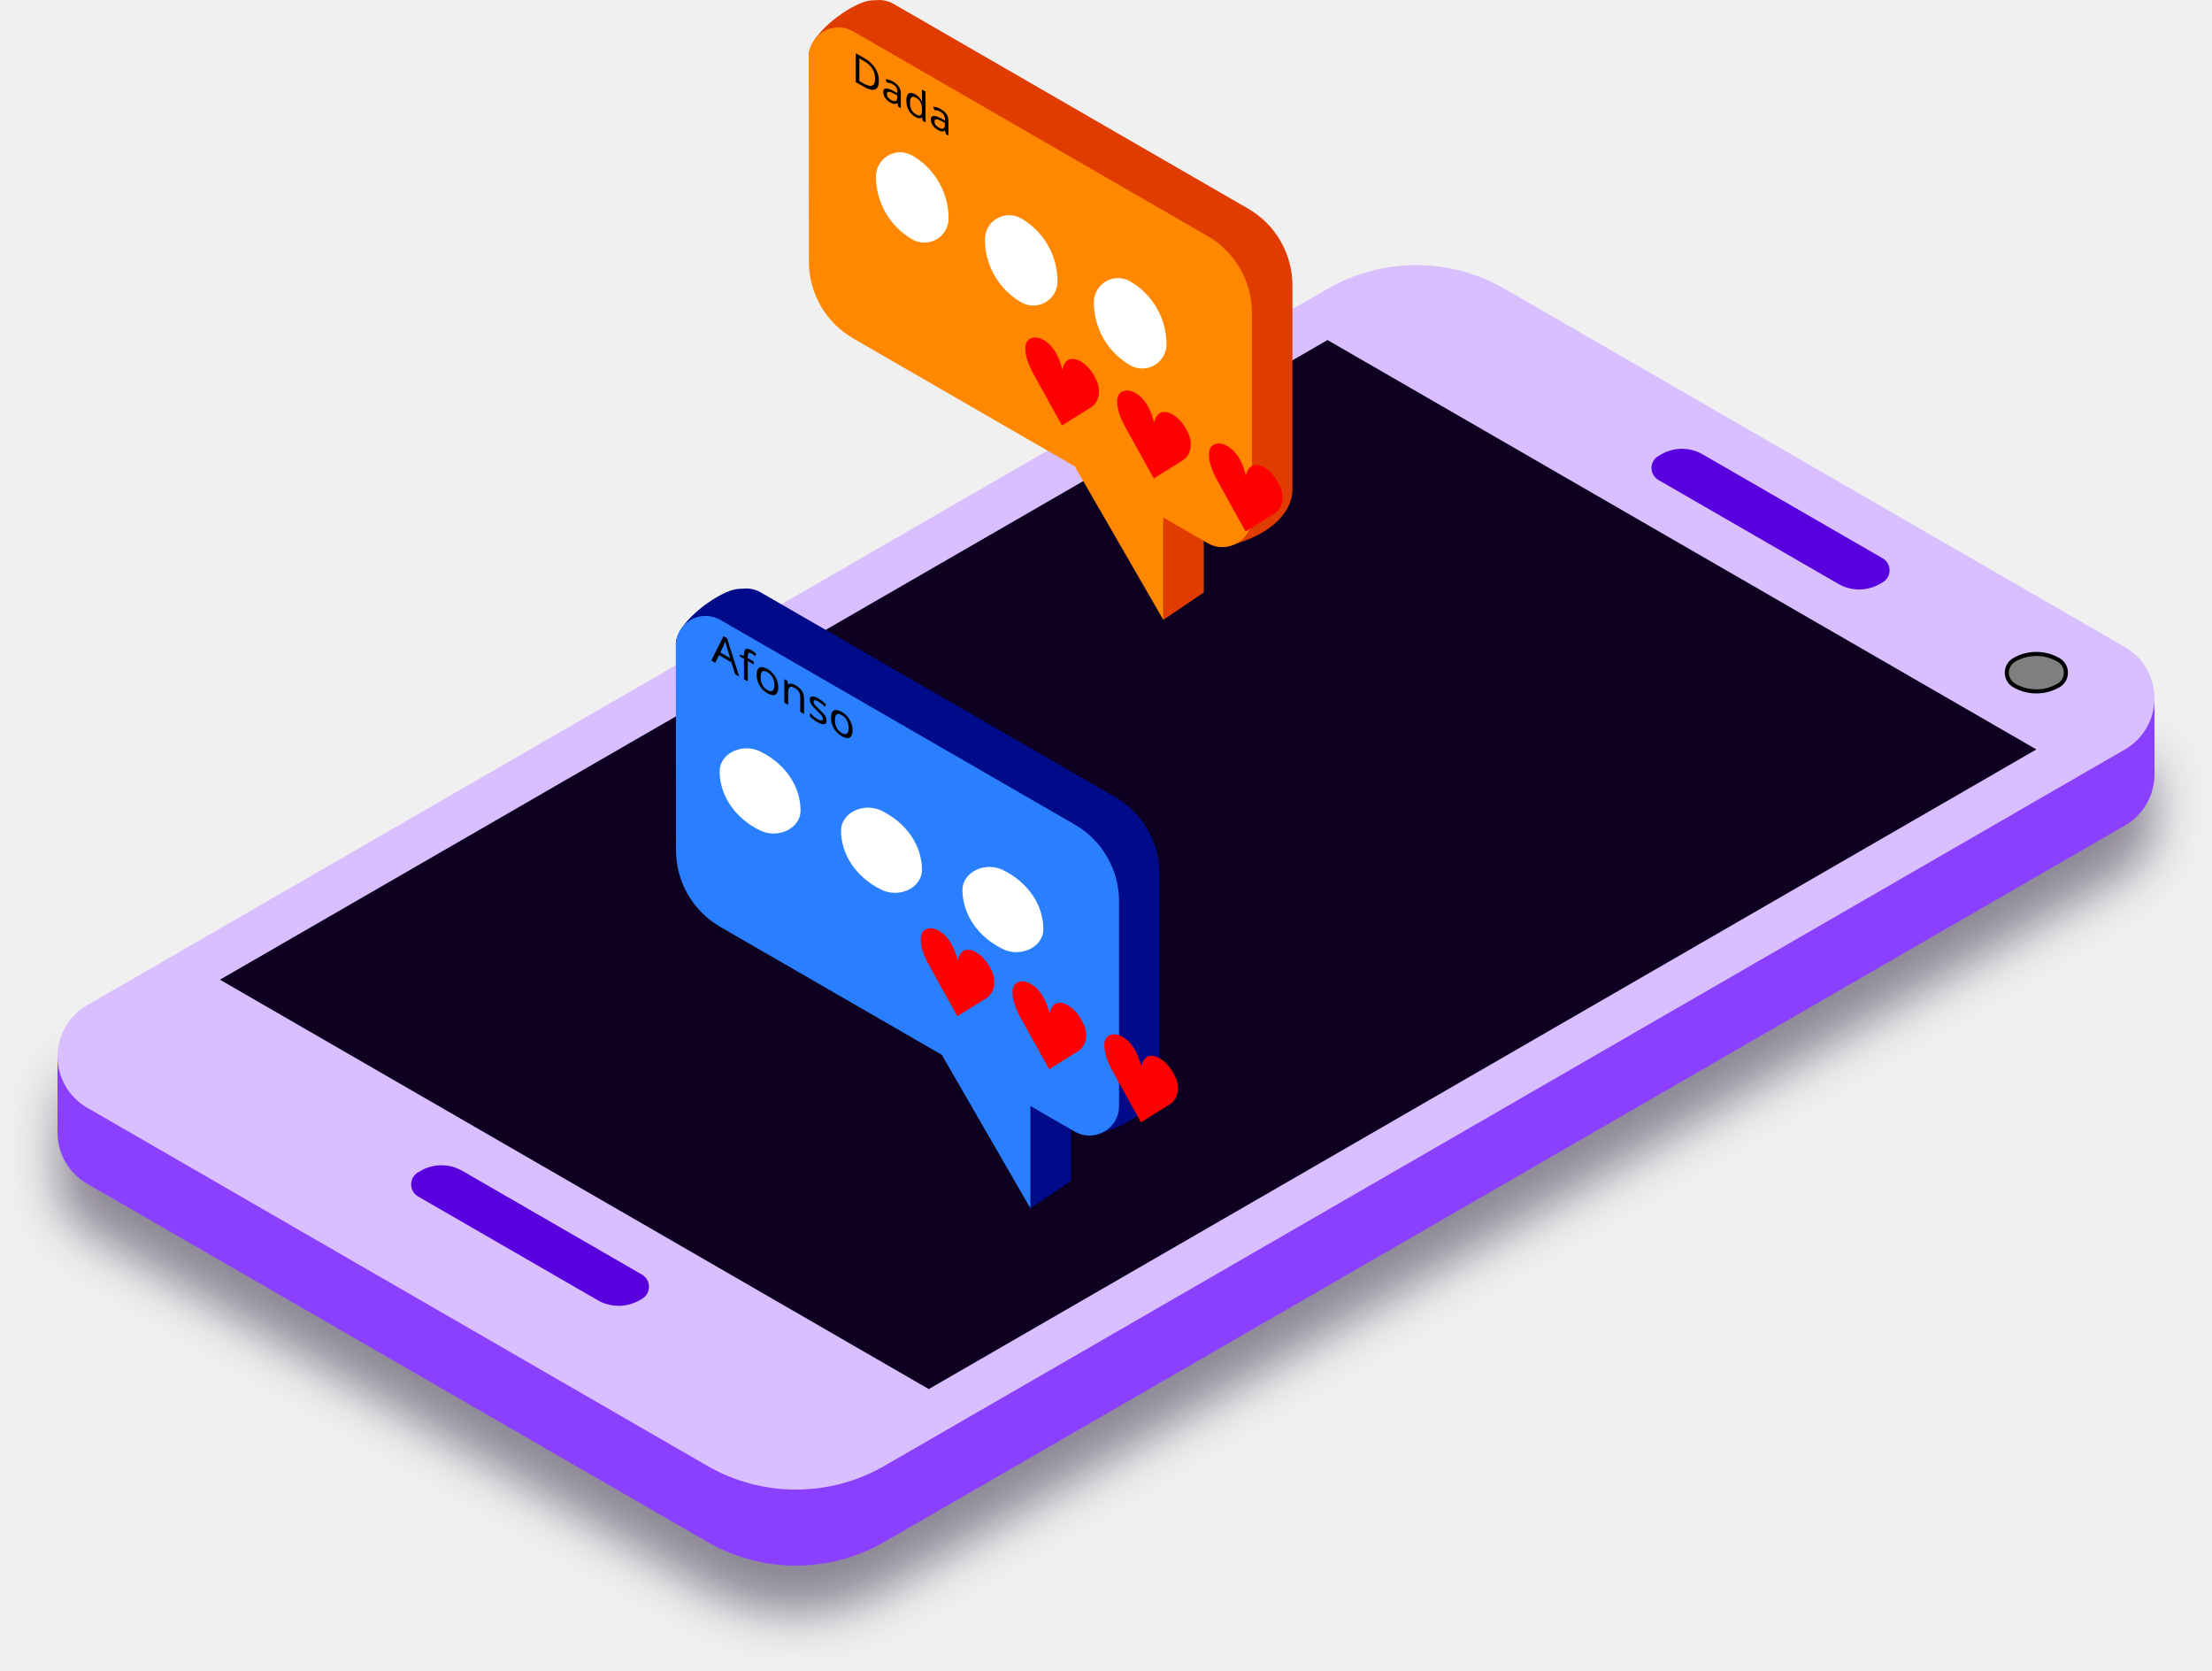
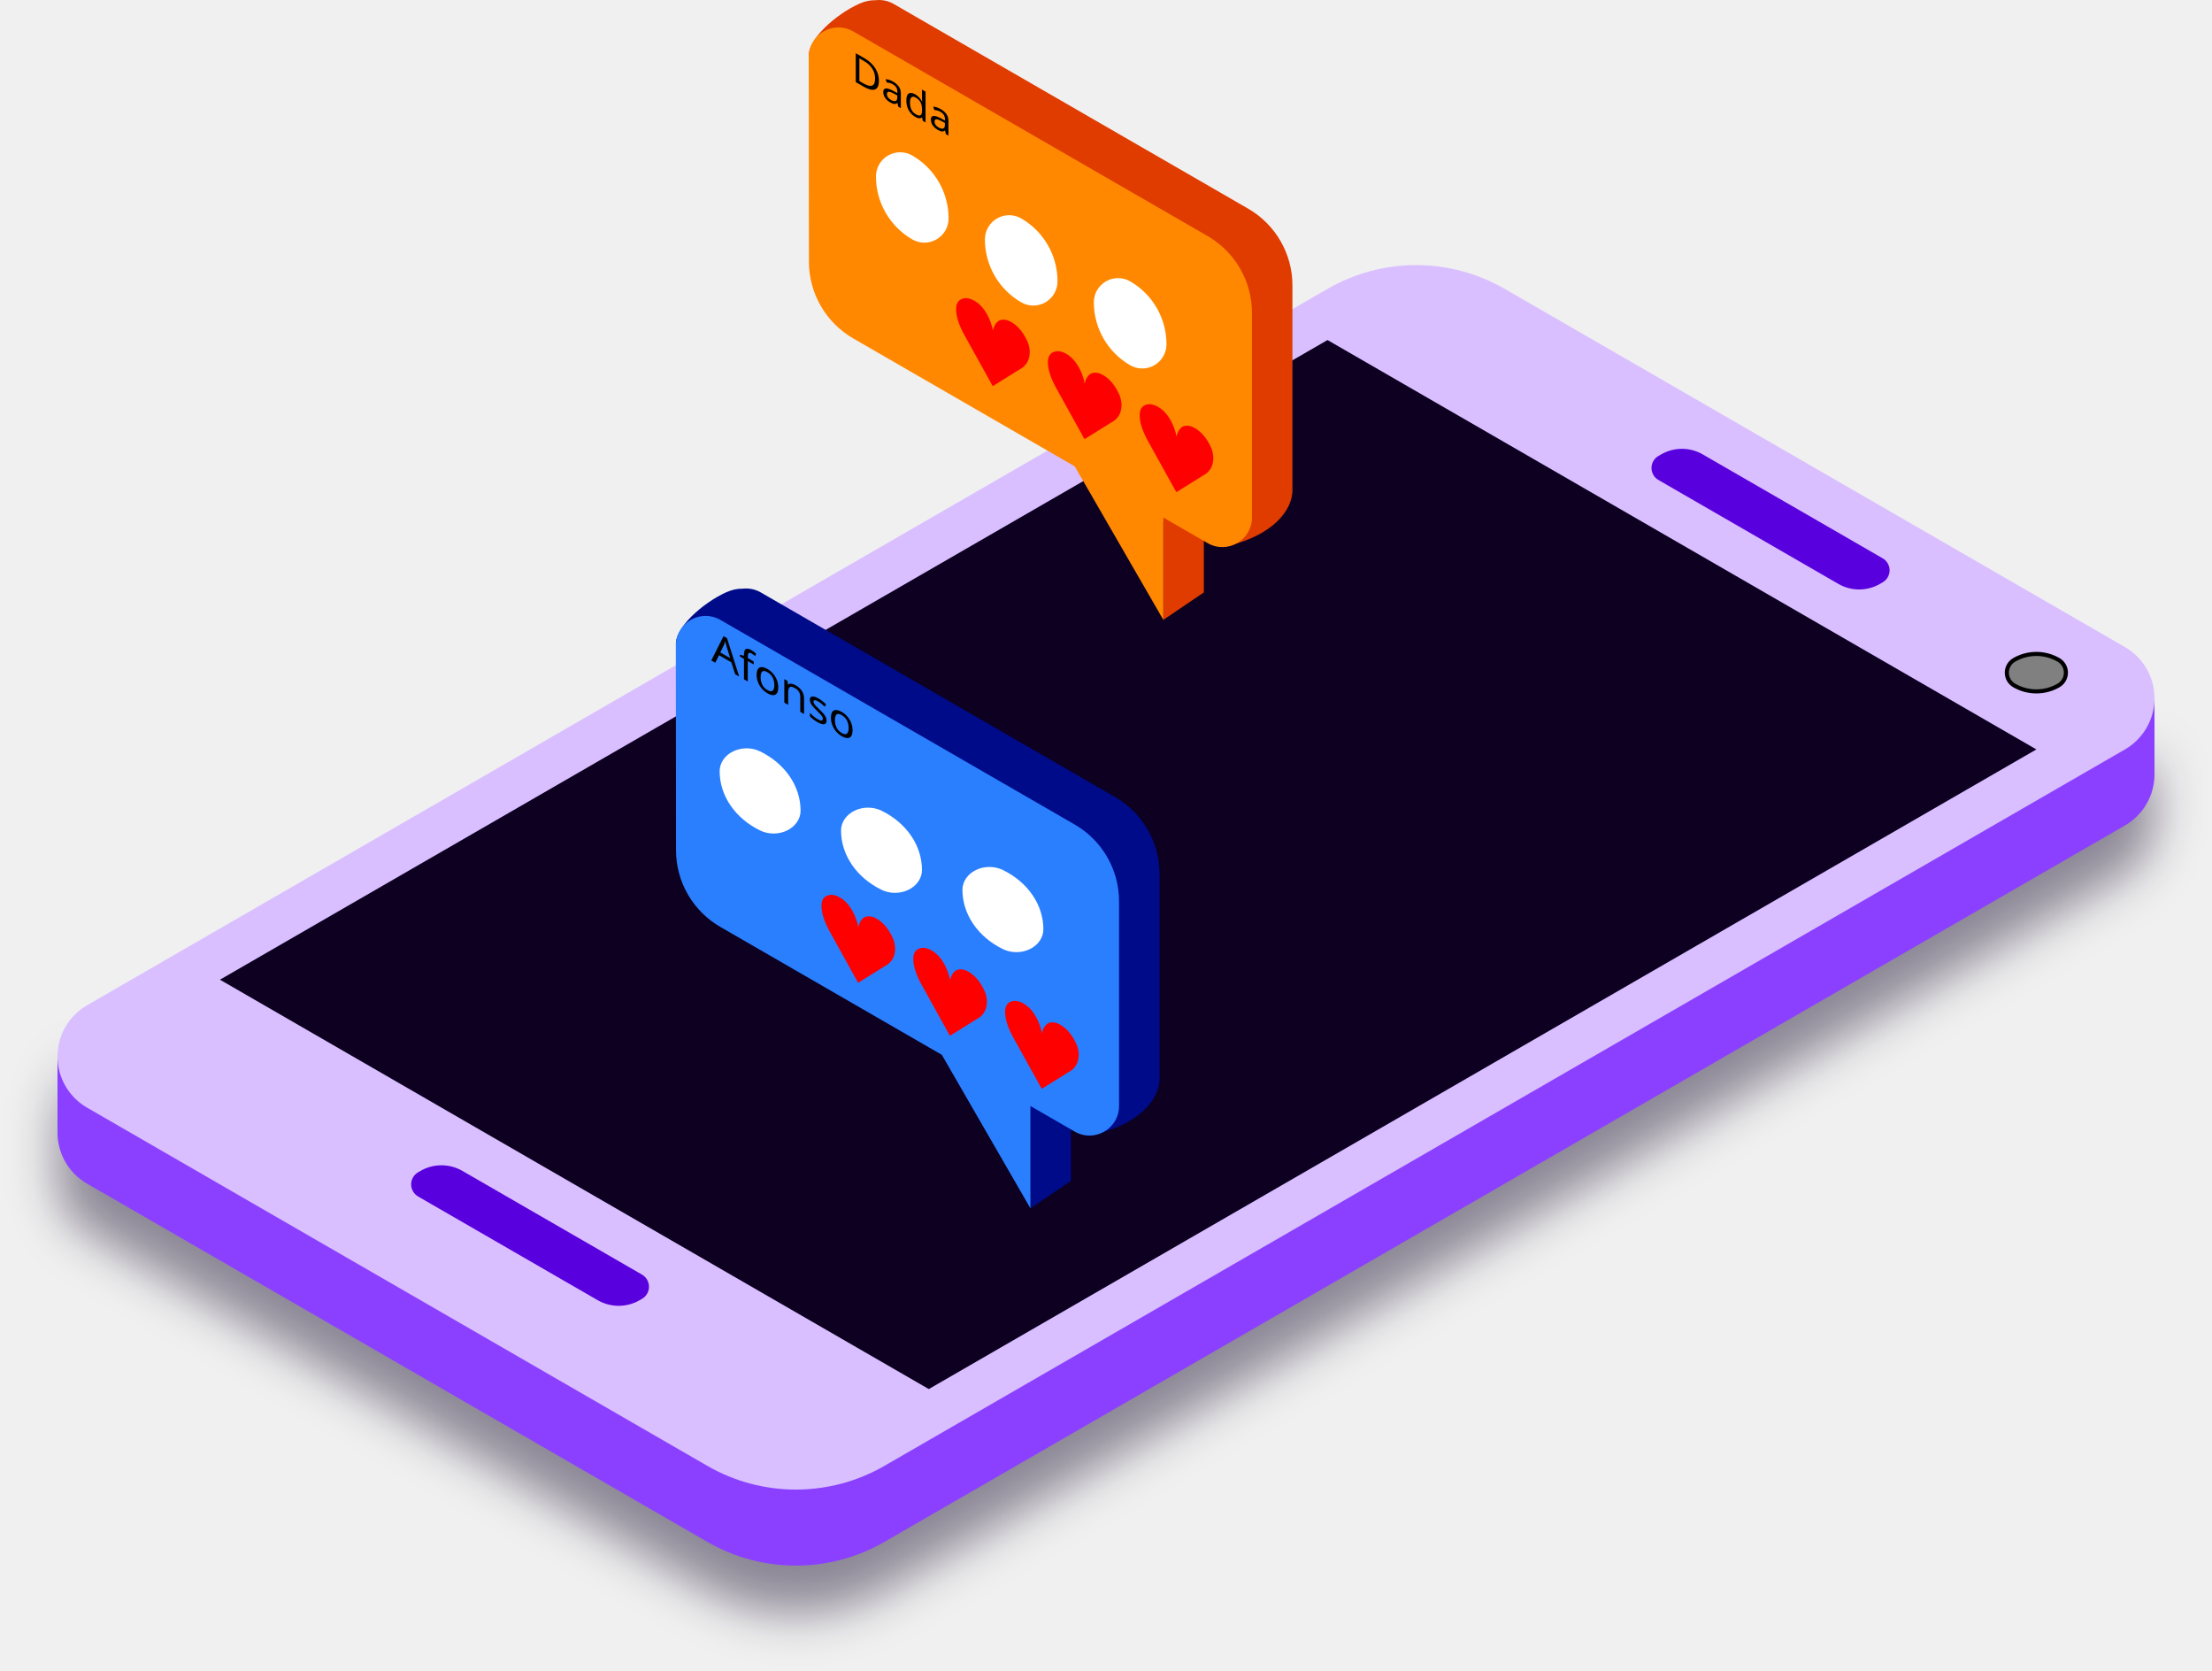
<svg xmlns="http://www.w3.org/2000/svg" width="572.027mm" height="431.9mm" viewBox="0 0 572.027 431.9" version="1.1" id="svg8">
  <defs id="defs2">
    <filter height="1.094" y="-0.047" width="1.055" x="-0.027" id="filter1870" style="color-interpolation-filters:sRGB">
      <feGaussianBlur id="feGaussianBlur1872" stdDeviation="6.196" />
    </filter>
  </defs>
  <g transform="translate(182.903,193.7437)" id="layer1">
    <g id="g1881">
      <path d="m 183.324,-93.263 a 45.827,45.827 0 0 0 -22.929,6.14 L -160.395,98.084 V 78.43 l -7.638,13.229 v 19.655 l 5.3e-4,-0.001 a 15.276,15.276 0 0 0 7.637,13.23 L 0,217.147 a 45.827,45.827 0 0 0 45.827,0 L 366.617,31.939 v 0 a 15.276,15.276 0 0 0 7.638,-13.229 15.276,15.276 0 0 0 0,-5.3e-4 V -0.945 l -4.884,8.458 A 15.276,15.276 0 0 0 366.617,5.481 L 206.222,-87.124 a 45.827,45.827 0 0 0 -22.898,-6.14 z" style="fill:#0d0021;fill-opacity:0.435;stroke:none;stroke-width:0.265px;stroke-linecap:butt;stroke-linejoin:miter;stroke-opacity:1;filter:url(#filter1870)" id="path1696" />
      <path id="path849" style="fill:#8b40ff;fill-opacity:1;stroke:none;stroke-width:0.265px;stroke-linecap:butt;stroke-linejoin:miter;stroke-opacity:1" d="m 183.324,-105.548 a 45.827,45.827 0 0 0 -22.929,6.14 L -160.395,85.8 V 66.146 l -7.638,13.229 v 19.655 l 5.3e-4,-0.001 a 15.276,15.276 0 0 0 7.637,13.23 L 0,204.863 a 45.827,45.827 0 0 0 45.827,0 L 366.617,19.655 v 0 a 15.276,15.276 0 0 0 7.638,-13.229 15.276,15.276 0 0 0 0,-5.292e-4 v -19.655 l -4.884,8.458 A 15.276,15.276 0 0 0 366.617,-6.804 L 206.222,-99.408 a 45.827,45.827 0 0 0 -22.898,-6.14 z" />
      <path style="fill:#d9bfff;fill-opacity:1;stroke:none;stroke-width:0.265px;stroke-linecap:butt;stroke-linejoin:miter;stroke-opacity:1" d="M 6.453836e-6,185.208 -160.395,92.604 a 15.276,15.276 0 0 1 0,-26.458 L 160.395,-119.063 a 45.827,45.827 0 0 1 45.827,0 l 160.395,92.604 a 15.276,15.276 0 0 1 0,26.458 L 45.827,185.208 a 45.827,45.827 0 0 1 -45.827,0 z" id="path841" />
      <path style="fill:#5900de;fill-opacity:1;stroke:none;stroke-width:0.265px;stroke-linecap:butt;stroke-linejoin:miter;stroke-opacity:1" d="m -63.315,108.966 46.433,26.808 a 3.617,3.617 0 0 1 0,6.265 l -0.606,0.35 a 10.851,10.851 0 0 1 -10.851,0 l -46.433,-26.808 a 3.617,3.617 0 0 1 0,-6.265 l 0.606,-0.35 a 10.851,10.851 0 0 1 10.851,0 z" id="path835" />
      <path style="fill:#0d0021;fill-opacity:1;stroke:none;stroke-width:0.265px;stroke-linecap:butt;stroke-linejoin:miter;stroke-opacity:1" d="M 57.284,165.365 -126.025,59.531 160.395,-105.833 343.704,0 Z" id="path837" />
      <path style="fill:#5900de;fill-opacity:1;stroke:none;stroke-width:0.265px;stroke-linecap:butt;stroke-linejoin:miter;stroke-opacity:1" d="m 245.969,-69.657 46.532,26.865 a 10.752,10.752 0 0 0 10.752,-1e-6 l 0.705,-0.407 a 3.584,3.584 0 0 0 0,-6.208 l -46.532,-26.865 a 10.752,10.752 0 0 0 -10.752,2e-6 l -0.705,0.407 a 3.584,3.584 0 0 0 0,6.208 z" id="path839" />
      <path style="fill:#808080;stroke:#000000;stroke-width:1.058;stroke-linecap:butt;stroke-linejoin:miter;stroke-miterlimit:4;stroke-dasharray:none;stroke-opacity:1" d="m 338.02,-16.511 a 11.457,11.457 179.743 0 0 11.457,-0.051 3.819,3.819 89.23 0 0 -0.089,-6.615 11.457,11.457 179.743 0 0 -11.457,0.051 3.819,3.819 89.229 0 0 0.089,6.615 z" id="path1651" />
    </g>
    <g transform="translate(-12.98448,21.59792)" id="g1628">
      <g id="g1591" transform="translate(48.10851,28.86511)">
        <path id="path1498" style="font-size:39.101px;line-height:1.25;font-family:'Times New Roman';-inkscape-font-specification:'Times New Roman, ';fill:#000b8a;fill-opacity:1;stroke:none;stroke-width:0.265px;stroke-linecap:butt;stroke-linejoin:miter;stroke-opacity:1" d="m -25.167,-92.071 a 7.638,7.638 0 0 0 -0.866,0.057 c -1.306,-0.015 -2.607,0.218 -4.175,0.92 -6.114,2.74 -13.552,9.371 -13.002,13.754 l 10.47,0.657 v 45.166 a 22.914,22.914 0 0 0 11.457,19.844 l 57.284,33.073 v 5.29e-4 L 48.445,42.953 V 68.181 L 58.915,61.088 V 34.629 l 9.927,5.731 -5.121,9.001 c 11.717,-2.382 17.465,-8.388 18.054,-13.826 a 7.638,7.638 0 0 0 0.034,-0.347 c 0.001,-0.017 0.003,-0.035 0.004,-0.052 A 7.638,7.638 0 0 0 81.829,34.629 V -18.287 A 22.914,22.914 0 0 0 70.371,-38.131 l -91.654,-52.917 a 7.638,7.638 0 0 0 -0.987,-0.479 c 0,-5.3e-5 0,5.3e-5 0,0 a 7.638,7.638 0 0 0 -2.896,-0.544 z" />
        <path id="path1500" style="font-size:39.101px;line-height:1.25;font-family:'Times New Roman';-inkscape-font-specification:'Times New Roman, ';fill:#2a7fff;fill-opacity:1;stroke:none;stroke-width:0.265px;stroke-linecap:butt;stroke-linejoin:miter;stroke-opacity:1" d="m -35.637,-84.977 c -4.193,0.036 -7.62,3.492 -7.62,7.685 l 0.047,52.869 c -2.6e-5,8.186 4.367,15.751 11.457,19.844 l 57.284,33.073 v 5.29e-4 L 48.445,68.181 V 41.723 l 11.457,6.615 c 5.092,2.94 11.457,-0.735 11.457,-6.615 V -11.194 c -8.2e-5,-8.186 -4.368,-15.751 -11.457,-19.844 l -91.654,-52.917 c -1.18,-0.681 -2.521,-1.035 -3.884,-1.023 z" />
      </g>
      <text xml:space="preserve" style="font-style:normal;font-variant:normal;font-weight:normal;font-stretch:normal;font-size:11.289px;line-height:1.25;font-family:Broadway;-inkscape-font-specification:Broadway;stroke-width:0.647" x="14.027" y="-52.702" id="text1522" transform="skewY(30)">
        <tspan id="tspan1520" x="14.027" y="-52.702" style="font-style:normal;font-variant:normal;font-weight:normal;font-stretch:normal;font-family:Broadway;-inkscape-font-specification:Broadway;stroke-width:0.647">Afonso </tspan>
      </text>
      <g style="font-size:39.101px;line-height:1.25;font-family:'Times New Roman';-inkscape-font-specification:'Times New Roman, ';stroke-width:2.444" id="g1563" transform="translate(414.8023,253.3715)">
        <path style="fill:#ffffff;fill-opacity:1;stroke:none;stroke-width:0.222px;stroke-linecap:butt;stroke-linejoin:miter;stroke-opacity:1" d="m -398.62,-269.35 a 20.929,17.706 0 0 0 10.465,15.334 6.976,5.902 0 0 0 10.465,-5.111 20.929,17.706 0 0 0 -10.465,-15.334 6.976,5.902 0 0 0 -10.465,5.111 z" id="path1539" />
        <path id="path1541" d="m -367.226,-254.016 v 1e-5 a 20.929,17.706 0 0 0 10.465,15.334 h 1e-5 a 6.976,5.902 0 0 0 10.465,-5.111 h -10e-6 a 20.929,17.706 0 0 0 -10.465,-15.334 l -2e-5,-1e-5 a 6.976,5.902 0 0 0 -10.465,5.111 z" style="fill:#ffffff;fill-opacity:1;stroke:none;stroke-width:0.222px;stroke-linecap:butt;stroke-linejoin:miter;stroke-opacity:1" />
        <path style="fill:#ffffff;fill-opacity:1;stroke:none;stroke-width:0.222px;stroke-linecap:butt;stroke-linejoin:miter;stroke-opacity:1" d="m -335.832,-238.682 a 20.929,17.706 0 0 0 10.465,15.334 6.976,5.902 0 0 0 10.465,-5.111 20.929,17.706 0 0 0 -10.465,-15.334 6.976,5.902 0 0 0 -10.465,5.111 z" id="path1543" />
        <path id="path1883" d="m -364.602,-419.785 a 20.929,17.706 0 0 0 10.465,15.334 6.976,5.902 0 0 0 10.465,-5.111 20.929,17.706 0 0 0 -10.465,-15.334 6.976,5.902 0 0 0 -10.465,5.111 z" style="fill:#ffffff;fill-opacity:1;stroke:none;stroke-width:0.222px;stroke-linecap:butt;stroke-linejoin:miter;stroke-opacity:1" />
        <path style="fill:#ffffff;fill-opacity:1;stroke:none;stroke-width:0.222px;stroke-linecap:butt;stroke-linejoin:miter;stroke-opacity:1" d="m -333.208,-404.45 v 1e-5 a 20.929,17.706 0 0 0 10.465,15.334 h 1e-5 a 6.976,5.902 0 0 0 10.465,-5.111 h -10e-6 a 20.929,17.706 0 0 0 -10.465,-15.334 l -2e-5,-1e-5 a 6.976,5.902 0 0 0 -10.465,5.111 z" id="path1885" />
        <path id="path1887" d="m -301.814,-389.116 a 20.929,17.706 0 0 0 10.465,15.334 6.976,5.902 0 0 0 10.465,-5.111 20.929,17.706 0 0 0 -10.465,-15.334 6.976,5.902 0 0 0 -10.465,5.111 z" style="fill:#ffffff;fill-opacity:1;stroke:none;stroke-width:0.222px;stroke-linecap:butt;stroke-linejoin:miter;stroke-opacity:1" />
      </g>
-       <text transform="skewY(30)" id="text1595" y="2.507" x="65.817" style="font-style:normal;font-variant:normal;font-weight:normal;font-stretch:normal;font-size:26.48px;line-height:1.25;font-family:Broadway;-inkscape-font-specification:Broadway;fill:#ff0000;stroke-width:1.517" xml:space="preserve">
-         <tspan style="font-style:normal;font-variant:normal;font-weight:normal;font-stretch:normal;font-family:Broadway;-inkscape-font-specification:Broadway;fill:#ff0000;stroke-width:1.517" y="2.507" x="65.817" id="tspan1593">♥♥♥ </tspan>
+       <text transform="skewY(30)" id="text1595" y="8.675" x="40.162" style="font-style:normal;font-variant:normal;font-weight:normal;font-stretch:normal;font-size:26.48px;line-height:1.25;font-family:Broadway;-inkscape-font-specification:Broadway;fill:#ff0000;stroke-width:1.517" xml:space="preserve">
+         <tspan style="font-style:normal;font-variant:normal;font-weight:normal;font-stretch:normal;font-family:Broadway;-inkscape-font-specification:Broadway;fill:#ff0000;stroke-width:1.517" y="8.675" x="40.162" id="tspan1593">♥♥♥ </tspan>
      </text>
    </g>
    <g id="g1027" transform="rotate(21.76628,-476.1469,919.2073)" style="font-size:39.101px;line-height:1.25;font-family:'Times New Roman';-inkscape-font-specification:'Times New Roman, ';stroke-width:2.444">
      <path id="path1211" style="fill:#e03c00;fill-opacity:1;stroke:none;stroke-width:1px;stroke-linecap:butt;stroke-linejoin:miter;stroke-opacity:1" d="m -1274.147,-1380.678 a 28.868,28.868 0 0 0 -3.272,0.215 c -4.934,-0.055 -9.854,0.822 -15.781,3.478 -23.109,10.357 -51.22,35.42 -49.141,51.984 l 39.572,2.482 v 170.707 a 86.603,86.603 0 0 0 43.301,75 l 216.508,125 v 0.002 l 47.029,81.457 V -775 l 39.572,-26.811 v -100 l 37.518,21.66 -19.354,34.02 c 44.285,-9.003 66.008,-31.702 68.234,-52.254 a 28.868,28.868 0 0 0 0.127,-1.312 c 0.004,-0.066 0.01,-0.132 0.014,-0.197 a 28.868,28.868 0 0 0 0.064,-1.916 v -200 a 86.603,86.603 0 0 0 -43.303,-75 l -346.41,-200 a 28.868,28.868 0 0 0 -3.731,-1.811 c 0,-2e-4 0,2e-4 0,0 a 28.868,28.868 0 0 0 -10.945,-2.057 z" transform="matrix(0.2457197,-0.09811315,0.09811315,0.2457197,43.05941,-93.14865)" />
      <path id="path1036" style="fill:#ff8800;fill-opacity:1;stroke:none;stroke-width:1px;stroke-linecap:butt;stroke-linejoin:miter;stroke-opacity:1" d="m -1313.719,-1353.867 c -15.847,0.135 -28.8,13.199 -28.8,29.046 l 0.179,199.821 c -10e-5,30.94 16.506,59.53 43.301,75 l 216.508,125 v 0.002 L -995.93,-775 v -100 l 43.301,25 c 19.245,11.113 43.303,-2.777 43.303,-25 v -200 c -3.1e-4,-30.94 -16.507,-59.53 -43.303,-75 l -346.41,-200 c -4.461,-2.576 -9.529,-3.911 -14.68,-3.867 z" transform="matrix(0.2457197,-0.09811315,0.09811315,0.2457197,43.05941,-93.14865)" />
      <path style="fill:#ffffff;fill-opacity:1;stroke:none;stroke-width:0.217px;stroke-linecap:butt;stroke-linejoin:miter;stroke-opacity:1" d="m -389.223,-264.763 a 18.783,18.783 0 0 0 14.754,11.624 6.261,6.261 0 0 0 6.711,-8.518 18.782,18.782 0 0 0 -14.754,-11.624 6.261,6.261 0 0 0 -6.711,8.518 z" id="path1030" />
      <path id="path1032" d="m -357.026,-260.104 v 2e-5 a 18.783,18.783 0 0 0 14.754,11.624 v 0 a 6.261,6.261 0 0 0 6.711,-8.518 h -10e-6 a 18.782,18.782 0 0 0 -14.754,-11.624 h -10e-6 a 6.261,6.261 0 0 0 -6.711,8.518 z" style="fill:#ffffff;fill-opacity:1;stroke:none;stroke-width:0.217px;stroke-linecap:butt;stroke-linejoin:miter;stroke-opacity:1" />
      <path style="fill:#ffffff;fill-opacity:1;stroke:none;stroke-width:0.217px;stroke-linecap:butt;stroke-linejoin:miter;stroke-opacity:1" d="m -324.829,-255.445 a 18.783,18.783 0 0 0 14.754,11.624 6.261,6.261 0 0 0 6.711,-8.518 18.782,18.782 0 0 0 -14.754,-11.624 6.261,6.261 0 0 0 -6.711,8.518 z" id="path1034" />
    </g>
    <text transform="skewY(30)" xml:space="preserve" style="font-style:normal;font-variant:normal;font-weight:normal;font-stretch:normal;font-size:10.47px;line-height:1.25;font-family:Broadway;-inkscape-font-specification:Broadway;stroke-width:0.6" x="37.383" y="-194.687" id="text1514">
      <tspan id="tspan1512" x="37.383" y="-194.687" style="font-style:normal;font-variant:normal;font-weight:normal;font-stretch:normal;font-family:Broadway;-inkscape-font-specification:Broadway;stroke-width:0.6">Dada</tspan>
    </text>
-     <text transform="skewY(30)" id="text1599" y="-136.763" x="79.893" style="font-style:normal;font-variant:normal;font-weight:normal;font-stretch:normal;font-size:26.48px;line-height:1.25;font-family:Broadway;-inkscape-font-specification:Broadway;fill:#ff0000;stroke-width:1.517" xml:space="preserve">
-       <tspan style="font-style:normal;font-variant:normal;font-weight:normal;font-stretch:normal;font-family:Broadway;-inkscape-font-specification:Broadway;fill:#ff0000;stroke-width:1.517" y="-136.763" x="79.893" id="tspan1597">♥♥♥ </tspan>
+     <text transform="skewY(30)" id="text1599" y="-136.581" x="61.986" style="font-style:normal;font-variant:normal;font-weight:normal;font-stretch:normal;font-size:26.48px;line-height:1.25;font-family:Broadway;-inkscape-font-specification:Broadway;fill:#ff0000;stroke-width:1.517" xml:space="preserve">
+       <tspan style="font-style:normal;font-variant:normal;font-weight:normal;font-stretch:normal;font-family:Broadway;-inkscape-font-specification:Broadway;fill:#ff0000;stroke-width:1.517" y="-136.581" x="61.986" id="tspan1597">♥♥♥ </tspan>
    </text>
  </g>
</svg>
